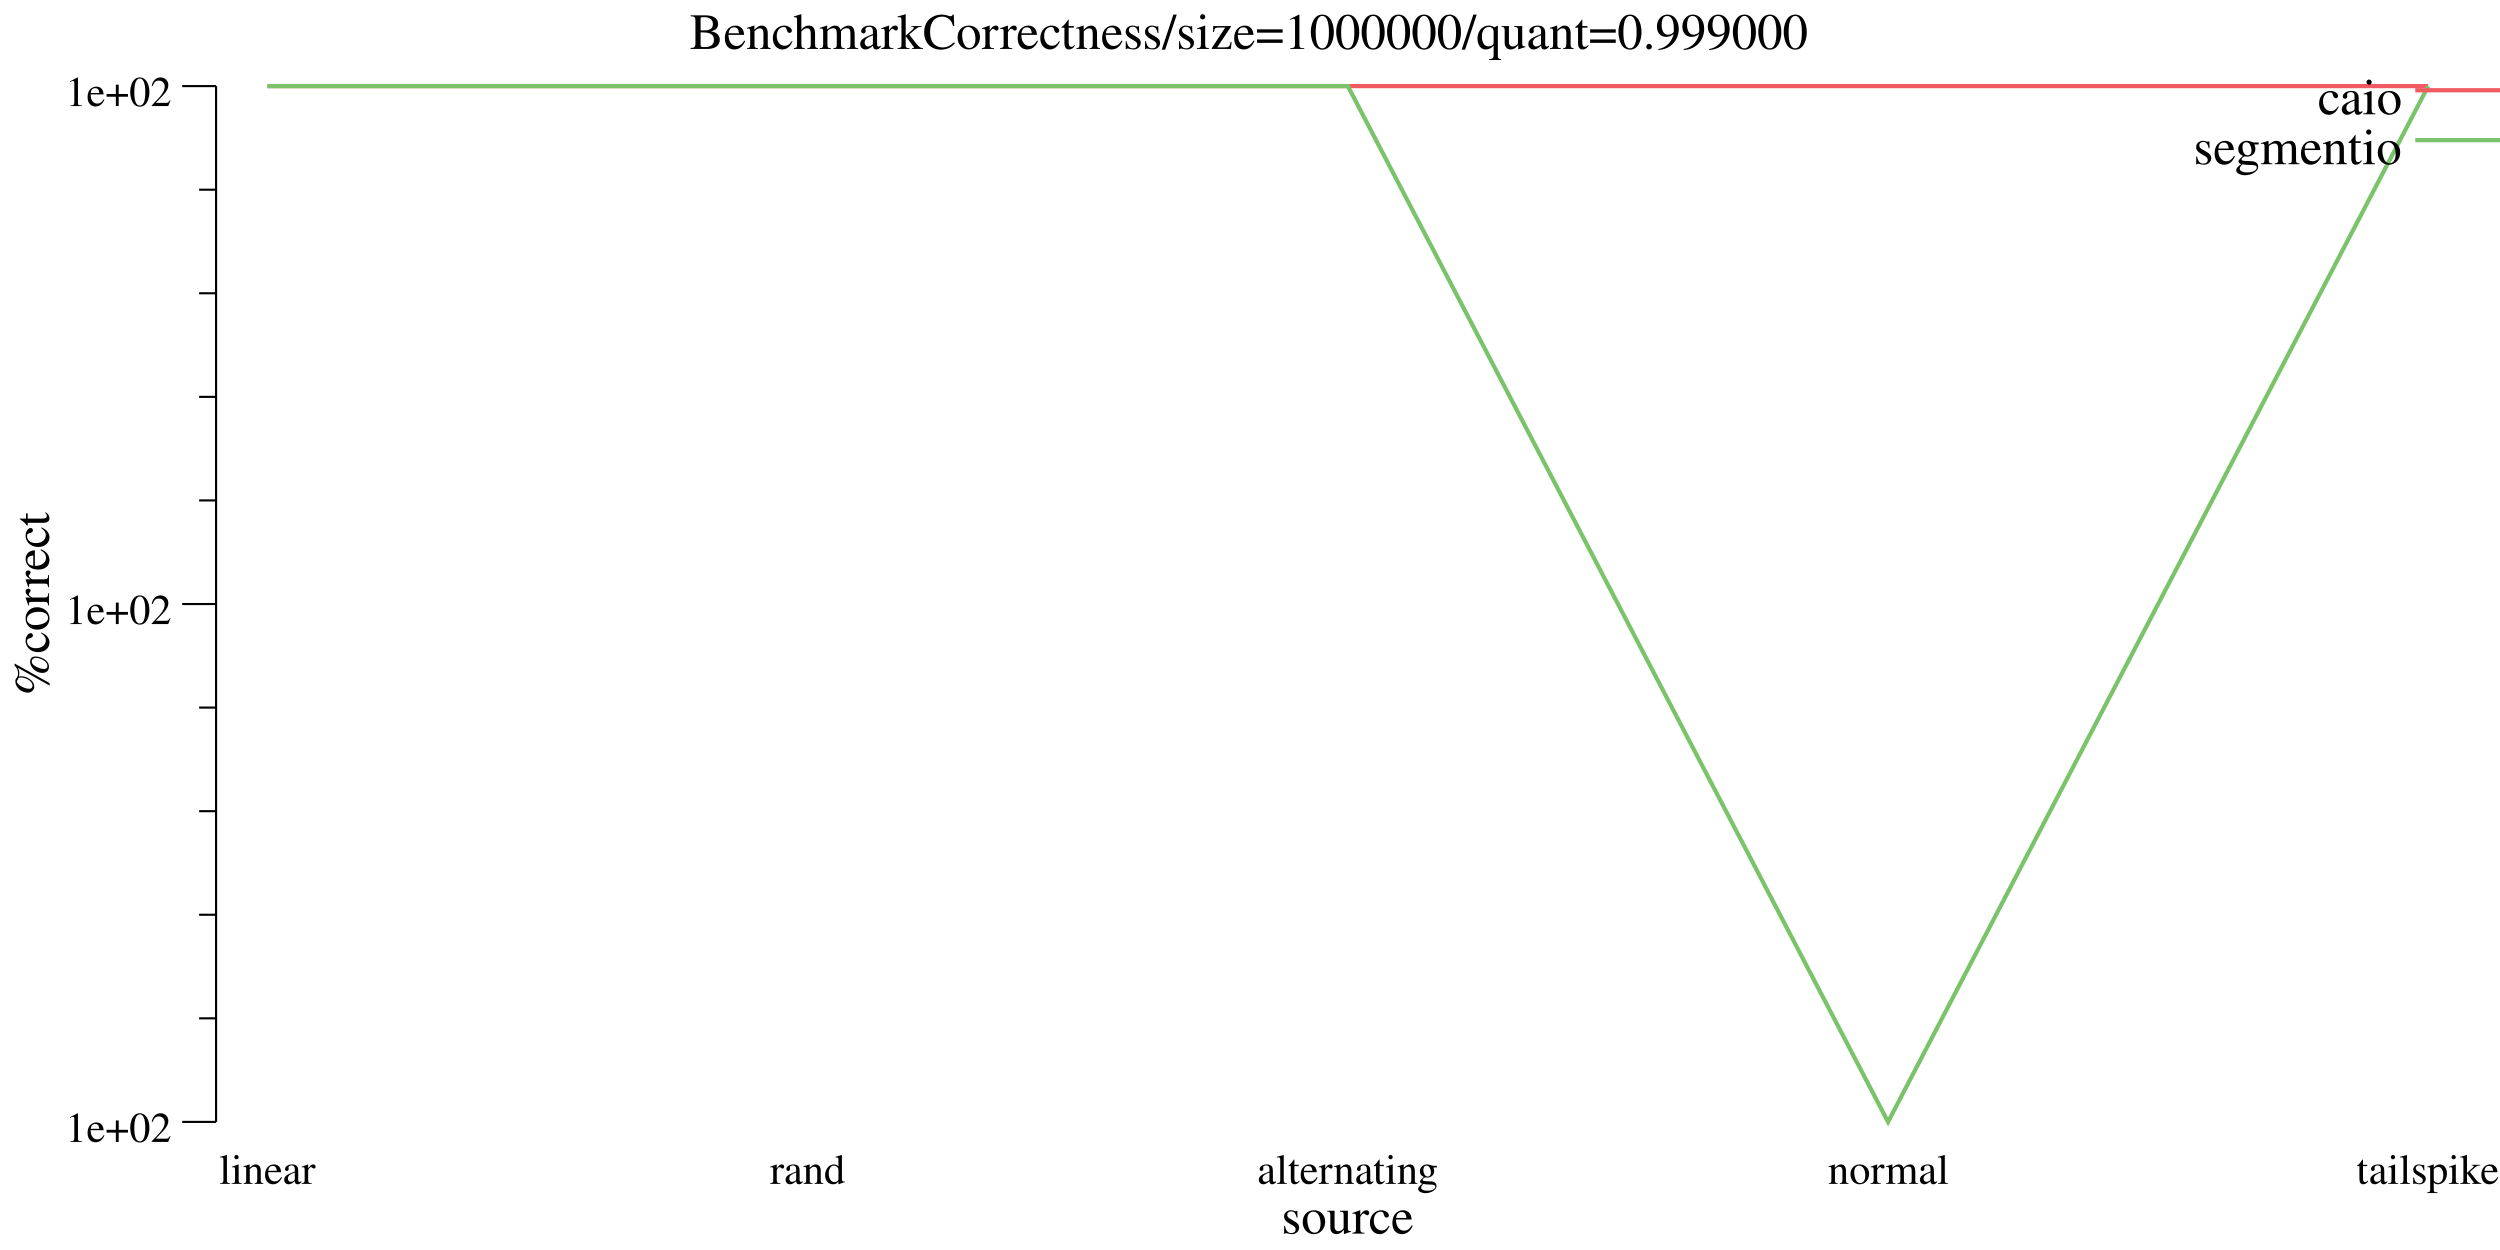
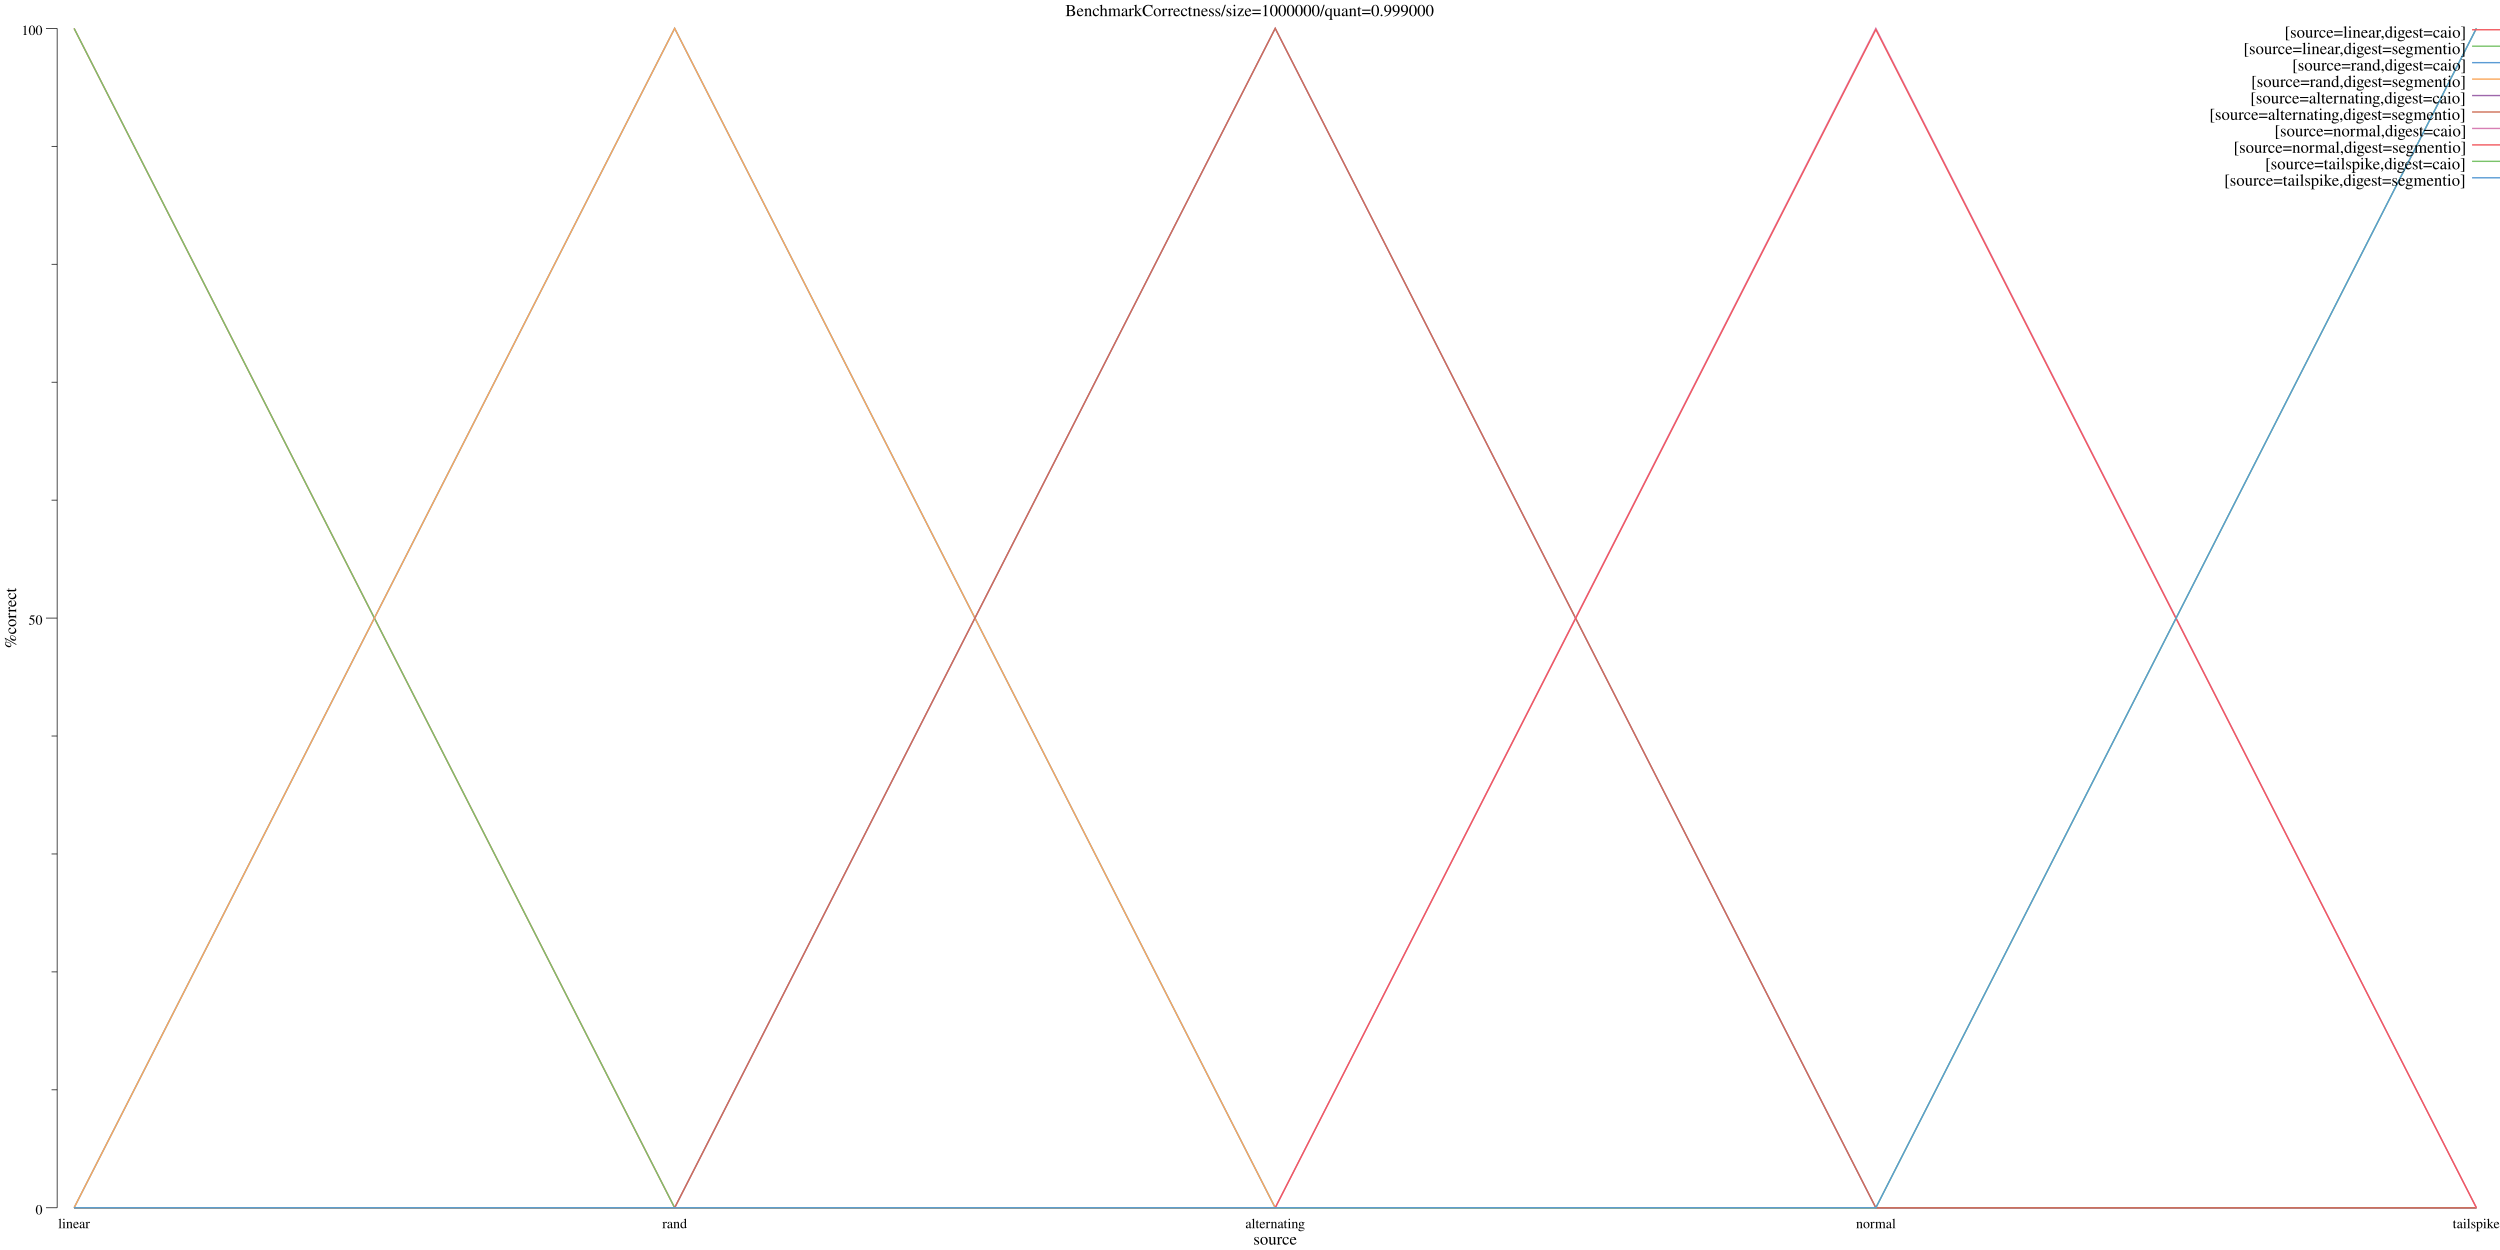
- <svg xmlns="http://www.w3.org/2000/svg" width="590pt" height="295pt" viewBox="0 0 590 295">
-   <g transform="scale(1, -1) translate(0, -295)">
-     <path d="M0,0L590,0L590,295L0,295Z" style="fill:#FFFFFF" />
-     <text x="162.76" y="-283.45" transform="scale(1, -1)" style="font-family:Times;font-weight:normal;font-style:normal;font-size:12px">BenchmarkCorrectness/size=1000000/quant=0.999000</text>
-     <text x="302.43" y="-3.861" transform="scale(1, -1)" style="font-family:Times;font-weight:normal;font-style:normal;font-size:12px">source</text>
-     <text x="51.744" y="-15.602" transform="scale(1, -1)" style="font-family:Times;font-weight:normal;font-style:normal;font-size:10px">linear</text>
-     <text x="181.72" y="-15.602" transform="scale(1, -1)" style="font-family:Times;font-weight:normal;font-style:normal;font-size:10px">rand</text>
-     <text x="296.71" y="-15.602" transform="scale(1, -1)" style="font-family:Times;font-weight:normal;font-style:normal;font-size:10px">alternating</text>
-     <text x="431.41" y="-15.602" transform="scale(1, -1)" style="font-family:Times;font-weight:normal;font-style:normal;font-size:10px">normal</text>
-     <text x="556.12" y="-15.602" transform="scale(1, -1)" style="font-family:Times;font-weight:normal;font-style:normal;font-size:10px">tailspike</text>
+ <svg xmlns="http://www.w3.org/2000/svg" width="1790pt" height="895pt" viewBox="0 0 1790 895">
+   <g transform="scale(1, -1) translate(0, -895)">
+     <path d="M0,0L1790,0L1790,895L0,895Z" style="fill:#FFFFFF" />
+     <text x="762.76" y="-883.45" transform="scale(1, -1)" style="font-family:Times;font-weight:normal;font-style:normal;font-size:12px">BenchmarkCorrectness/size=1000000/quant=0.999000</text>
+     <text x="897.39" y="-3.861" transform="scale(1, -1)" style="font-family:Times;font-weight:normal;font-style:normal;font-size:12px">source</text>
+     <text x="41.666" y="-15.602" transform="scale(1, -1)" style="font-family:Times;font-weight:normal;font-style:normal;font-size:10px">linear</text>
+     <text x="474.17" y="-15.602" transform="scale(1, -1)" style="font-family:Times;font-weight:normal;font-style:normal;font-size:10px">rand</text>
+     <text x="891.67" y="-15.602" transform="scale(1, -1)" style="font-family:Times;font-weight:normal;font-style:normal;font-size:10px">alternating</text>
+     <text x="1328.9" y="-15.602" transform="scale(1, -1)" style="font-family:Times;font-weight:normal;font-style:normal;font-size:10px">normal</text>
+     <text x="1756.1" y="-15.602" transform="scale(1, -1)" style="font-family:Times;font-weight:normal;font-style:normal;font-size:10px">tailspike</text>
    <g transform="rotate(90)">
-       <text x="130.8" y="11.555" transform="scale(1, -1)" style="font-family:Times;font-weight:normal;font-style:normal;font-size:12px">%correct</text>
+       <text x="430.8" y="11.555" transform="scale(1, -1)" style="font-family:Times;font-weight:normal;font-style:normal;font-size:12px">%correct</text>
    </g>
-     <text x="15.416" y="-25.509" transform="scale(1, -1)" style="font-family:Times;font-weight:normal;font-style:normal;font-size:10px">1e+02</text>
-     <text x="15.416" y="-147.73" transform="scale(1, -1)" style="font-family:Times;font-weight:normal;font-style:normal;font-size:10px">1e+02</text>
-     <text x="15.416" y="-269.96" transform="scale(1, -1)" style="font-family:Times;font-weight:normal;font-style:normal;font-size:10px">1e+02</text>
-     <path d="M42.994,30.23L50.994,30.23" style="fill:none;stroke:#000000;stroke-width:0.5" />
-     <path d="M42.994,152.45L50.994,152.45" style="fill:none;stroke:#000000;stroke-width:0.5" />
-     <path d="M42.994,274.68L50.994,274.68" style="fill:none;stroke:#000000;stroke-width:0.5" />
-     <path d="M46.994,54.675L50.994,54.675" style="fill:none;stroke:#000000;stroke-width:0.5" />
-     <path d="M46.994,79.12L50.994,79.12" style="fill:none;stroke:#000000;stroke-width:0.5" />
-     <path d="M46.994,103.56L50.994,103.56" style="fill:none;stroke:#000000;stroke-width:0.5" />
-     <path d="M46.994,128.01L50.994,128.01" style="fill:none;stroke:#000000;stroke-width:0.5" />
-     <path d="M46.994,176.9L50.994,176.9" style="fill:none;stroke:#000000;stroke-width:0.5" />
-     <path d="M46.994,201.34L50.994,201.34" style="fill:none;stroke:#000000;stroke-width:0.5" />
-     <path d="M46.994,225.79L50.994,225.79" style="fill:none;stroke:#000000;stroke-width:0.5" />
-     <path d="M46.994,250.23L50.994,250.23" style="fill:none;stroke:#000000;stroke-width:0.5" />
-     <path d="M50.994,30.23L50.994,274.68" style="fill:none;stroke:#000000;stroke-width:0.5" />
-     <path d="M63.126,274.68L190.61,274.68L318.09,274.68L445.58,274.68L573.06,274.68" style="fill:none;stroke:#F15A60" />
-     <path d="M63.126,274.68L190.61,274.68L318.09,274.68L445.58,30.23L573.06,274.68" style="fill:none;stroke:#7AC36A" />
-     <path d="M570,273.7L590,273.7" style="fill:none;stroke:#F15A60" />
-     <text x="547.01" y="-268.03" transform="scale(1, -1)" style="font-family:Times;font-weight:normal;font-style:normal;font-size:12px">caio</text>
-     <path d="M570,261.92L590,261.92" style="fill:none;stroke:#7AC36A" />
-     <text x="517.68" y="-256.25" transform="scale(1, -1)" style="font-family:Times;font-weight:normal;font-style:normal;font-size:12px">segmentio</text>
+     <text x="25.416" y="-25.509" transform="scale(1, -1)" style="font-family:Times;font-weight:normal;font-style:normal;font-size:10px">0</text>
+     <text x="20.416" y="-447.73" transform="scale(1, -1)" style="font-family:Times;font-weight:normal;font-style:normal;font-size:10px">50</text>
+     <text x="15.416" y="-869.96" transform="scale(1, -1)" style="font-family:Times;font-weight:normal;font-style:normal;font-size:10px">100</text>
+     <path d="M32.916,30.23L40.916,30.23" style="fill:none;stroke:#000000;stroke-width:0.5" />
+     <path d="M32.916,452.45L40.916,452.45" style="fill:none;stroke:#000000;stroke-width:0.5" />
+     <path d="M32.916,874.68L40.916,874.68" style="fill:none;stroke:#000000;stroke-width:0.5" />
+     <path d="M36.916,114.68L40.916,114.68" style="fill:none;stroke:#000000;stroke-width:0.5" />
+     <path d="M36.916,199.12L40.916,199.12" style="fill:none;stroke:#000000;stroke-width:0.5" />
+     <path d="M36.916,283.56L40.916,283.56" style="fill:none;stroke:#000000;stroke-width:0.5" />
+     <path d="M36.916,368.01L40.916,368.01" style="fill:none;stroke:#000000;stroke-width:0.5" />
+     <path d="M36.916,536.9L40.916,536.9" style="fill:none;stroke:#000000;stroke-width:0.5" />
+     <path d="M36.916,621.34L40.916,621.34" style="fill:none;stroke:#000000;stroke-width:0.5" />
+     <path d="M36.916,705.79L40.916,705.79" style="fill:none;stroke:#000000;stroke-width:0.5" />
+     <path d="M36.916,790.23L40.916,790.23" style="fill:none;stroke:#000000;stroke-width:0.5" />
+     <path d="M40.916,30.23L40.916,874.68" style="fill:none;stroke:#000000;stroke-width:0.5" />
+     <path d="M53.048,874.68L483.05,30.23L913.05,30.23L1343.1,30.23L1773.1,30.23" style="fill:none;stroke:#F15A60" />
+     <path d="M53.048,874.68L483.05,30.23L913.05,30.23L1343.1,30.23L1773.1,30.23" style="fill:none;stroke:#7AC36A" />
+     <path d="M53.048,30.23L483.05,874.68L913.05,30.23L1343.1,30.23L1773.1,30.23" style="fill:none;stroke:#5A9BD4" />
+     <path d="M53.048,30.23L483.05,874.68L913.05,30.23L1343.1,30.23L1773.1,30.23" style="fill:none;stroke:#FAA75B" />
+     <path d="M53.048,30.23L483.05,30.23L913.05,874.68L1343.1,30.23L1773.1,30.23" style="fill:none;stroke:#9E67AB" />
+     <path d="M53.048,30.23L483.05,30.23L913.05,874.68L1343.1,30.23L1773.1,30.23" style="fill:none;stroke:#CE7058" />
+     <path d="M53.048,30.23L483.05,30.23L913.05,30.23L1343.1,874.68L1773.1,30.23" style="fill:none;stroke:#D77FB4" />
+     <path d="M53.048,30.23L483.05,30.23L913.05,30.23L1343.1,873.83L1773.1,30.23" style="fill:none;stroke:#F15A60" />
+     <path d="M53.048,30.23L483.05,30.23L913.05,30.23L1343.1,30.23L1773.1,874.68" style="fill:none;stroke:#7AC36A" />
+     <path d="M53.048,30.23L483.05,30.23L913.05,30.23L1343.1,30.23L1773.1,874.68" style="fill:none;stroke:#5A9BD4" />
+     <path d="M1770,873.7L1790,873.7" style="fill:none;stroke:#F15A60" />
+     <text x="1635.7" y="-868.03" transform="scale(1, -1)" style="font-family:Times;font-weight:normal;font-style:normal;font-size:12px">[source=linear,digest=caio]</text>
+     <path d="M1770,861.92L1790,861.92" style="fill:none;stroke:#7AC36A" />
+     <text x="1606.3" y="-856.25" transform="scale(1, -1)" style="font-family:Times;font-weight:normal;font-style:normal;font-size:12px">[source=linear,digest=segmentio]</text>
+     <path d="M1770,850.14L1790,850.14" style="fill:none;stroke:#5A9BD4" />
+     <text x="1641.2" y="-844.47" transform="scale(1, -1)" style="font-family:Times;font-weight:normal;font-style:normal;font-size:12px">[source=rand,digest=caio]</text>
+     <path d="M1770,838.36L1790,838.36" style="fill:none;stroke:#FAA75B" />
+     <text x="1611.8" y="-832.7" transform="scale(1, -1)" style="font-family:Times;font-weight:normal;font-style:normal;font-size:12px">[source=rand,digest=segmentio]</text>
+     <path d="M1770,826.59L1790,826.59" style="fill:none;stroke:#9E67AB" />
+     <text x="1611.2" y="-820.92" transform="scale(1, -1)" style="font-family:Times;font-weight:normal;font-style:normal;font-size:12px">[source=alternating,digest=caio]</text>
+     <path d="M1770,814.81L1790,814.81" style="fill:none;stroke:#CE7058" />
+     <text x="1581.9" y="-809.14" transform="scale(1, -1)" style="font-family:Times;font-weight:normal;font-style:normal;font-size:12px">[source=alternating,digest=segmentio]</text>
+     <path d="M1770,803.03L1790,803.03" style="fill:none;stroke:#D77FB4" />
+     <text x="1628.5" y="-797.37" transform="scale(1, -1)" style="font-family:Times;font-weight:normal;font-style:normal;font-size:12px">[source=normal,digest=caio]</text>
+     <path d="M1770,791.25L1790,791.25" style="fill:none;stroke:#F15A60" />
+     <text x="1599.2" y="-785.59" transform="scale(1, -1)" style="font-family:Times;font-weight:normal;font-style:normal;font-size:12px">[source=normal,digest=segmentio]</text>
+     <path d="M1770,779.48L1790,779.48" style="fill:none;stroke:#7AC36A" />
+     <text x="1621.8" y="-773.81" transform="scale(1, -1)" style="font-family:Times;font-weight:normal;font-style:normal;font-size:12px">[source=tailspike,digest=caio]</text>
+     <path d="M1770,767.7L1790,767.7" style="fill:none;stroke:#5A9BD4" />
+     <text x="1592.5" y="-762.03" transform="scale(1, -1)" style="font-family:Times;font-weight:normal;font-style:normal;font-size:12px">[source=tailspike,digest=segmentio]</text>
  </g>
</svg>
